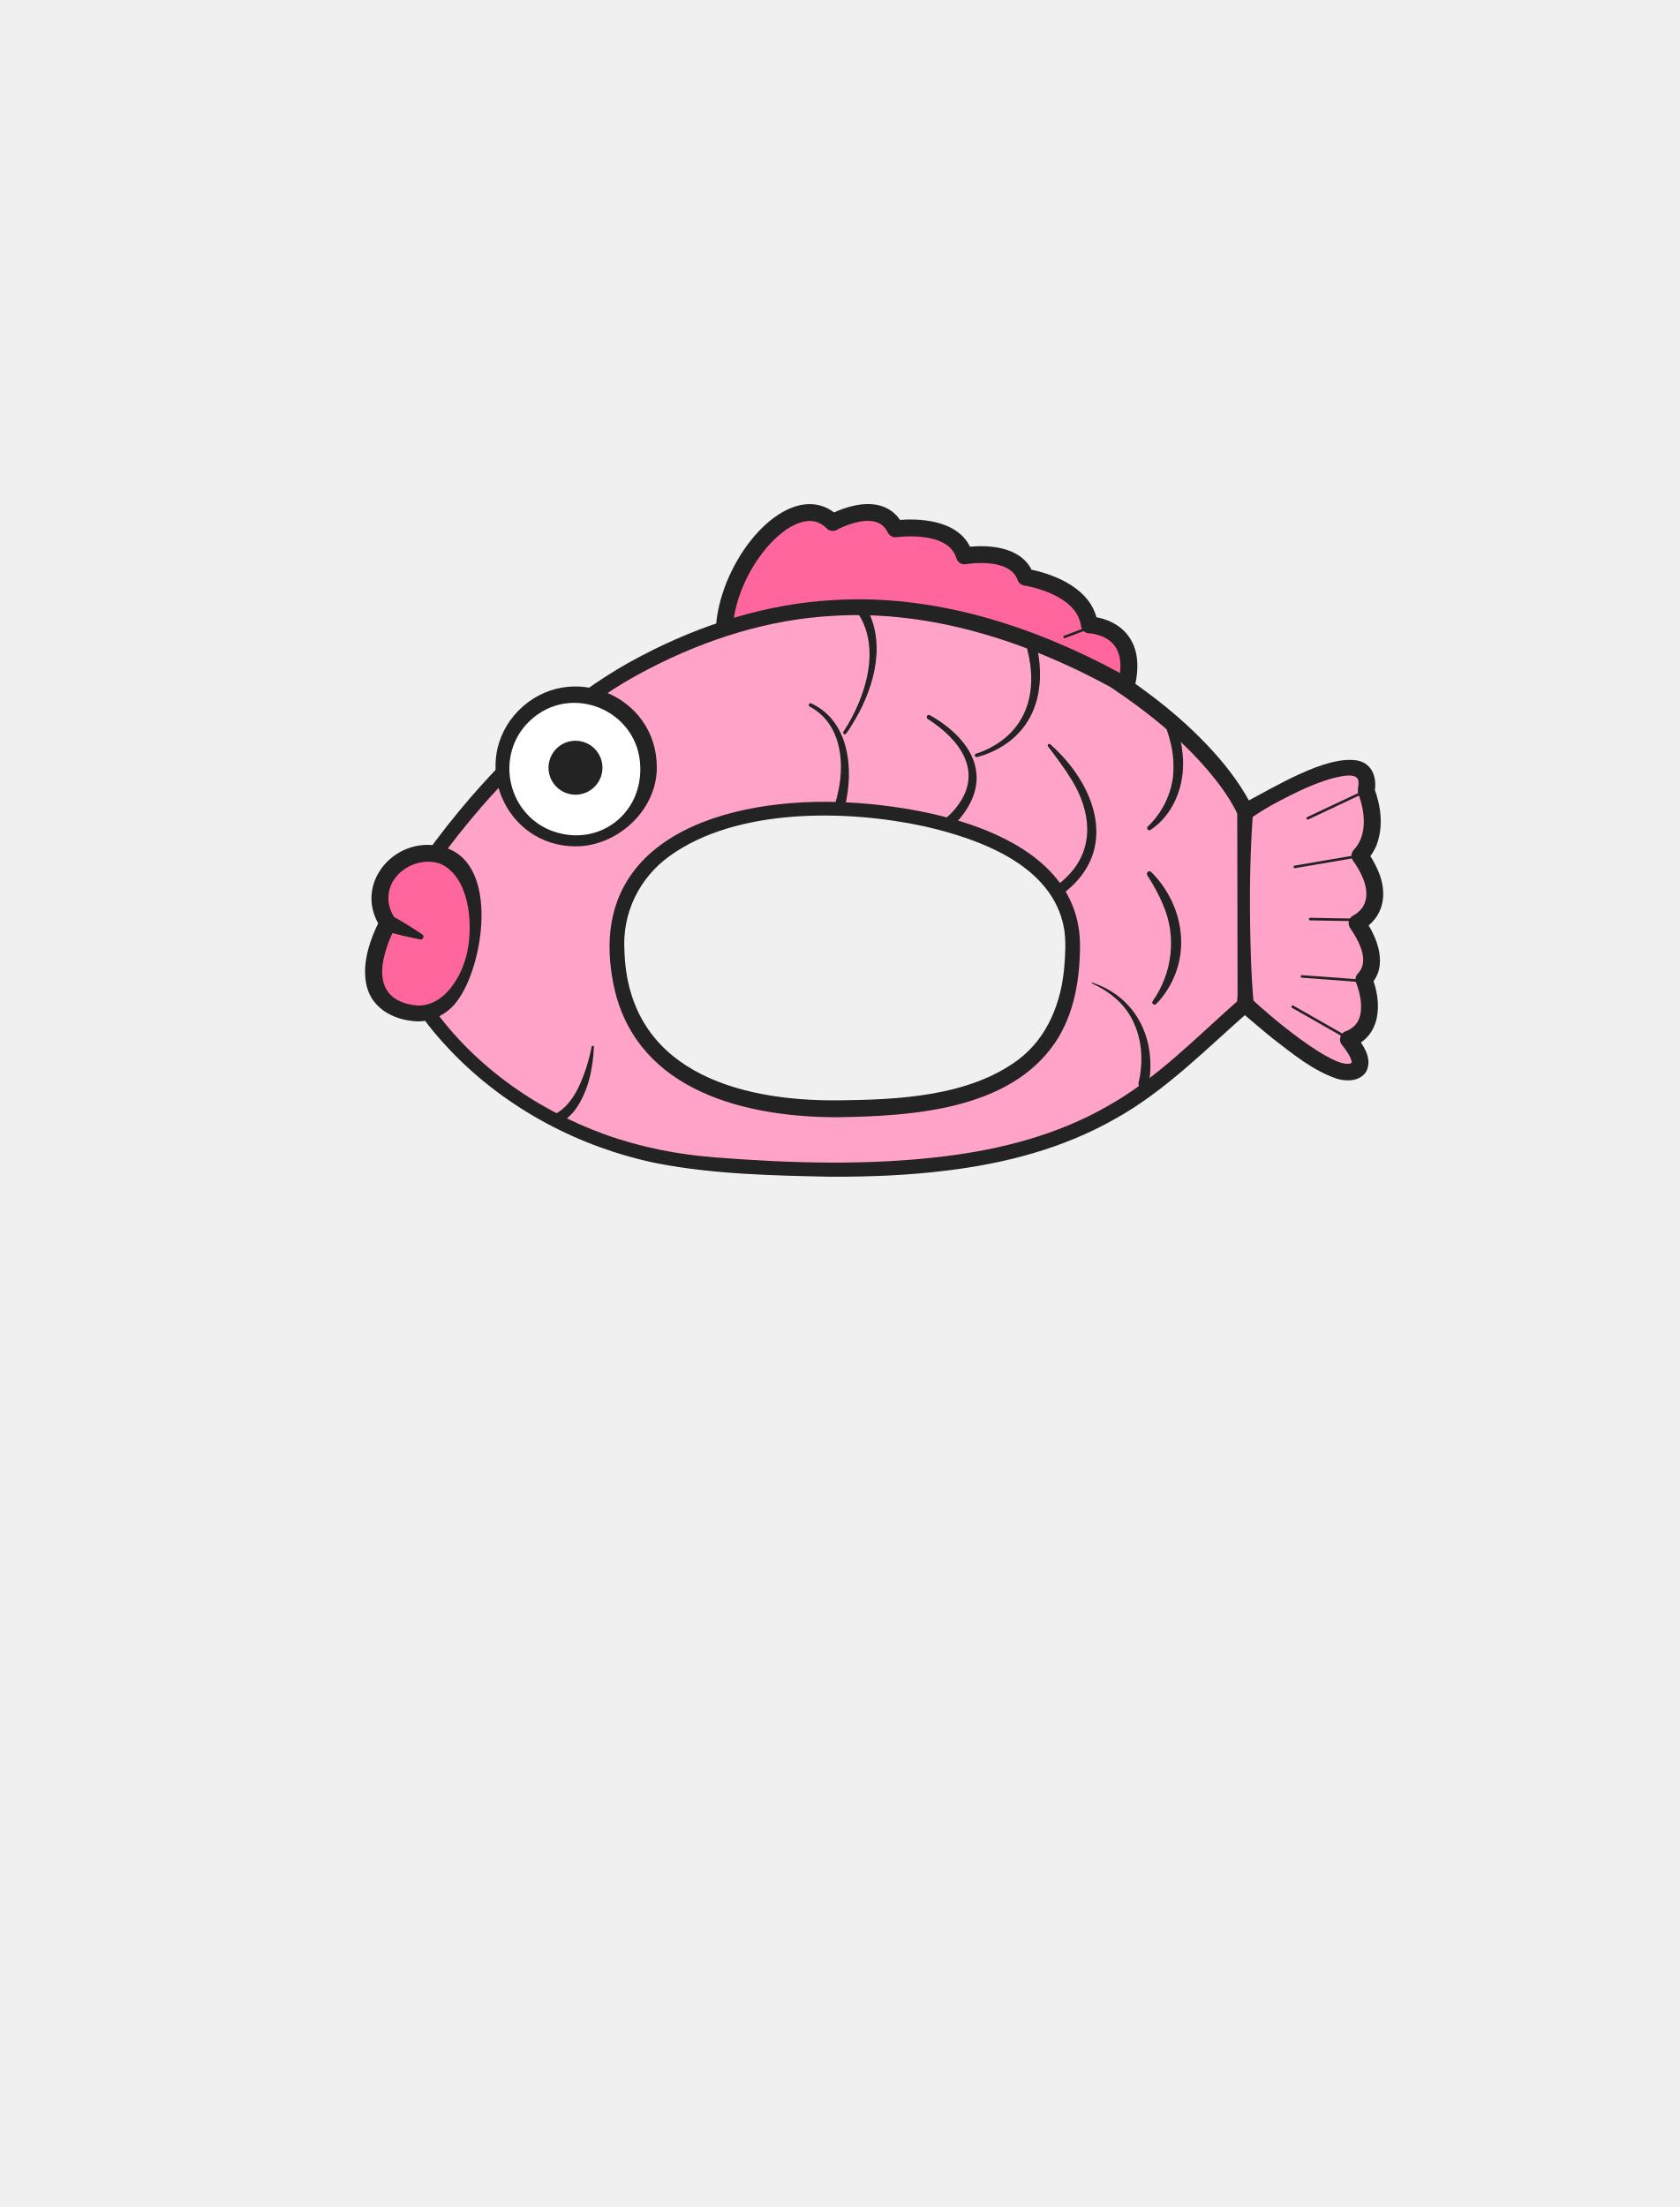
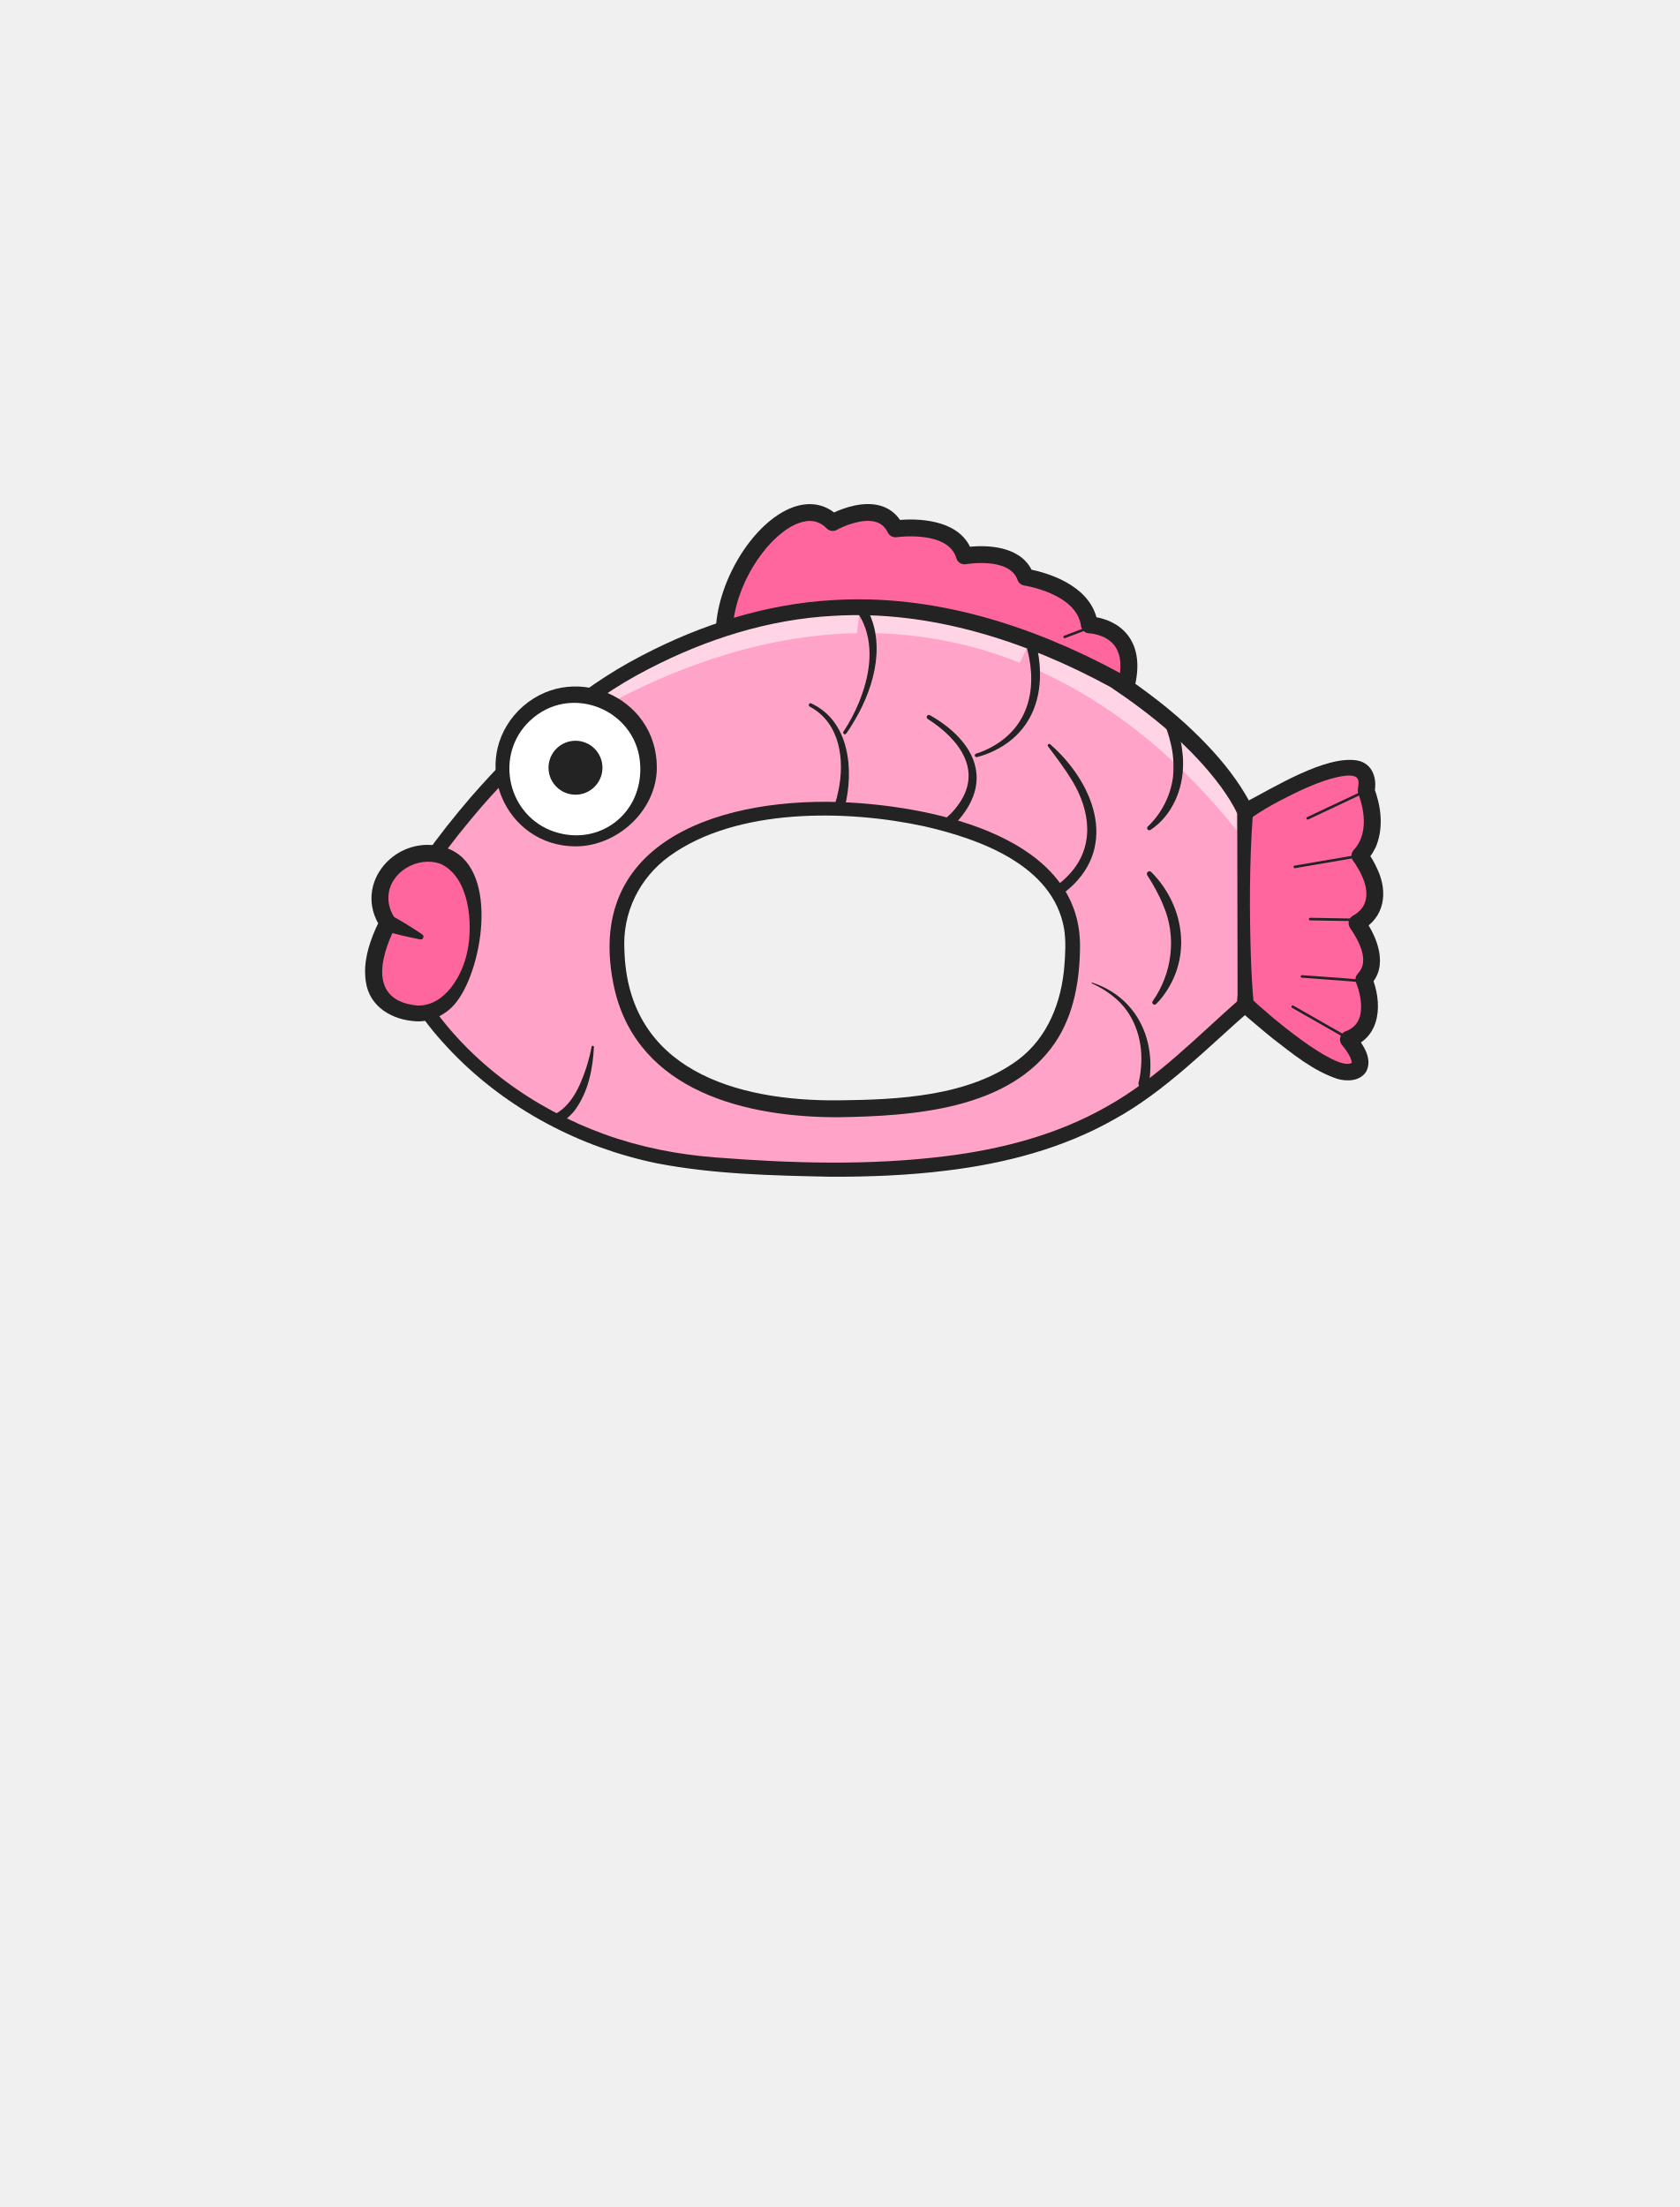
<svg xmlns="http://www.w3.org/2000/svg" width="713" height="937" viewBox="0 0 713 937" fill="none">
-   <g clip-path="url(#clip0_1126_29463)">
+   <g clip-path="url(#clip0_1128_33528)">
    <path d="M307.487 266.958C309.071 237.739 337.895 205.974 353.531 221.851C353.531 221.851 373.319 210.607 380.159 224.539C380.159 224.539 405.082 220.879 409.475 236.024C409.475 236.024 430.792 232.112 435.403 245.06C435.403 245.06 460.294 248.644 462.49 265.297C462.49 265.297 484.441 265.811 478.115 291.227C471.788 316.643 399.947 292.462 399.947 292.462L307.476 266.947L307.487 266.958Z" fill="#FF669D" />
    <path d="M453.814 306.394C430.803 306.394 401.389 296.723 398.909 295.893L306.536 270.411C304.908 269.963 303.815 268.444 303.914 266.762C305.061 245.541 320.216 221.578 336.333 215.481C342.921 212.99 349.127 213.744 354.099 217.568C358.142 215.7 366.697 212.52 374.04 214.782C377.405 215.82 380.115 217.82 382.104 220.737C388.594 220.224 405.923 220.06 411.813 232.112C418.117 231.511 432.606 231.369 437.949 241.881C444.013 243.127 461.648 247.934 465.505 262.063C469.002 262.697 474.881 264.522 478.858 269.734C483.021 275.197 483.95 282.726 481.611 292.112C480.475 296.669 477.656 300.209 473.231 302.635C468.237 305.367 461.375 306.405 453.825 306.405L453.814 306.394ZM311.311 264.292L400.908 289.009C400.974 289.031 401.039 289.042 401.094 289.064C415.211 293.817 455.06 304.383 469.767 296.33C472.4 294.888 473.995 292.932 474.64 290.364C476.421 283.196 475.919 277.721 473.143 274.072C469.417 269.176 462.49 268.881 462.413 268.881C460.643 268.838 459.179 267.516 458.939 265.767C457.125 252.021 435.108 248.634 434.89 248.601C433.579 248.404 432.475 247.508 432.027 246.252C428.498 236.341 410.305 239.51 410.119 239.532C408.305 239.859 406.546 238.767 406.033 237.007C402.558 225.053 380.891 228.036 380.672 228.069C379.132 228.288 377.624 227.501 376.936 226.102C375.788 223.775 374.149 222.3 371.92 221.611C366.26 219.863 357.989 223.425 355.29 224.955C353.881 225.753 352.1 225.501 350.974 224.354C347.707 221.032 343.741 220.322 338.857 222.169C327.209 226.572 313.518 245.126 311.3 264.27L311.311 264.292Z" fill="#232323" />
    <path d="M473.337 288.637C383.751 240.099 318.268 257.036 269.077 283.753C219.897 310.469 182.758 365.191 182.758 365.191L178.846 425.793C178.846 425.793 214.958 486.995 301.704 494.206C458.444 507.231 484.493 464.714 528.712 426.437V344.671C528.712 344.671 518.693 318.61 473.337 288.637ZM356.008 470.746C280.714 470.746 261.92 434.589 261.92 401.032C261.92 367.475 292.22 342.758 353.452 343.37C386.351 343.698 455.417 355.095 455.417 400.704C455.417 446.313 431.314 470.746 356.008 470.746Z" fill="#FFA3C8" />
+     <path d="M525 352.5C471.5 285.5 380.5 233.001 257 299.5L247 295.502L263 287.002L301.5 268.002L338.5 260.002H363L391.5 263.002L417 268.002L449 279.502L476 292.502L503.5 315.002L525 341.002V352.5Z" fill="#FFD5E6" />
    <path d="M471.488 291.706C435.617 272.19 395.003 258.958 353.788 261.46C326.395 262.902 299.778 271.36 275.478 283.959C247.878 298.055 224.702 319.406 204.39 342.582C197.703 350.373 191.114 358.525 185.258 366.884L185.772 365.376L181.794 425.977L181.39 424.283C199.146 450.978 226.636 470.712 256.63 481.562C271.807 487.048 287.683 490.173 303.778 491.397C336.186 493.921 368.867 494.893 401.165 490.905C425.094 487.966 448.914 481.781 469.937 469.772C491.374 457.807 508.037 440.193 526.558 423.955L525.421 426.436L525.269 344.669L525.498 345.904C523.619 341.686 520.963 337.676 518.254 333.917C505.754 317.002 488.883 303.376 471.488 291.717V291.706ZM475.17 285.565C486.173 292.995 497.472 301.497 506.978 310.752C514.298 317.811 521.193 325.514 526.765 334.092C528.186 336.266 529.53 338.528 530.721 340.866C531.256 341.959 532.076 343.314 532.141 344.669L531.988 426.436C531.988 427.419 531.54 428.315 530.852 428.916C512.517 444.891 494.794 463.271 473.029 475.236C451.252 487.572 426.613 493.997 401.93 496.97C385.54 499.024 369.052 499.647 352.553 499.592C327.827 499.078 302.991 498.565 278.647 493.844C246.053 487.091 215.328 470.876 192.098 446.924C186.241 440.838 180.822 434.489 176.287 427.299C175.97 426.775 175.839 426.184 175.883 425.605L179.729 365.004C179.762 364.447 179.948 363.922 180.243 363.496C186.34 354.744 192.885 346.647 199.757 338.583C220.474 314.795 244.316 292.864 272.55 278.309C297.517 265.241 325.095 256.379 353.395 254.795C395.997 252.052 438.031 265.47 475.17 285.565Z" fill="#232323" />
    <path d="M356.007 474.329C317.075 474.438 271.239 463.554 260.957 420.218C246.25 355.476 309.023 337.796 360.792 340.713C397.385 342.8 458.858 355.399 458.519 401.839C458.432 415.935 456.028 430.588 448.018 442.564C428.657 471.192 387.508 473.826 356.007 474.329ZM356.007 467.16C381.345 466.887 411.185 465.543 432.175 450.005C444.839 440.531 450.739 425.365 451.908 409.706C452.291 404.603 452.586 399.238 451.745 394.201C446.981 367.331 415.949 356.175 392.337 350.799C359.252 343.653 312.628 342.92 284.23 363.474C271.479 372.686 264.213 387.492 265.087 403.216C266.398 454.223 312.607 467.587 356.007 467.16Z" fill="#232323" />
    <path d="M188.072 363.324C170.633 357.74 153.927 375.78 164.679 391.909C164.679 391.909 145.797 425.138 174.654 430.022C203.511 434.906 211.706 370.896 188.072 363.324Z" fill="#FF669D" />
-     <path d="M186.98 366.734C177.409 363.313 165.368 370.187 164.909 380.6C164.734 383.812 165.772 387.047 167.662 389.91C168.405 391.09 168.416 392.532 167.804 393.68C160.986 407.153 156.965 425.04 177.289 426.919C188.904 427.105 196.322 414.288 198.442 403.831C200.879 392.084 199.316 372.274 186.98 366.734ZM189.166 359.904C212.002 367.182 205.413 410.136 194.006 425.106C190.236 430.296 183.659 433.836 177.07 433.629C166.788 433.192 156.769 427.652 155.293 416.637C154.168 408.77 156.43 401.252 159.511 394.215C160.134 392.838 160.757 391.571 161.565 390.139C161.565 390.139 161.707 393.931 161.697 393.898C149.055 375.049 168.657 353.25 189.177 359.915L189.166 359.904Z" fill="#232323" />
-     <path d="M166.043 388.601C170.577 391.082 174.98 393.803 179.285 396.709C179.821 397.081 179.952 397.802 179.58 398.337C179.307 398.731 178.848 398.905 178.4 398.829C173.309 397.846 168.261 396.676 163.3 395.234C158.372 393.497 161.311 386.35 166.032 388.601H166.043Z" fill="#232323" />
+     <path d="M186.98 366.734C177.409 363.313 165.368 370.187 164.909 380.6C164.734 383.812 165.772 387.047 167.662 389.91C168.405 391.09 168.416 392.532 167.804 393.68C160.986 407.153 156.966 425.04 177.289 426.919C188.904 427.105 196.323 414.288 198.442 403.831C200.879 392.084 199.316 372.274 186.98 366.734ZM189.166 359.904C212.002 367.182 205.413 410.136 194.006 425.106C190.236 430.296 183.659 433.836 177.07 433.629C166.788 433.192 156.769 427.652 155.294 416.637C154.168 408.77 156.43 401.252 159.511 394.215C160.134 392.838 160.757 391.571 161.565 390.139C161.565 390.139 161.708 393.931 161.697 393.898C149.055 375.049 168.657 353.25 189.177 359.915L189.166 359.904Z" fill="#232323" />
+     <path d="M166.042 388.601C170.577 391.082 174.98 393.803 179.285 396.709C179.821 397.081 179.952 397.802 179.58 398.337C179.307 398.731 178.848 398.905 178.4 398.829C173.309 397.846 168.261 396.676 163.3 395.234C158.372 393.497 161.311 386.35 166.032 388.601H166.042Z" fill="#232323" />
    <path d="M244.317 356.975C261.456 356.975 275.349 343.081 275.349 325.942C275.349 308.803 261.456 294.909 244.317 294.909C227.179 294.909 213.286 308.803 213.286 325.942C213.286 343.081 227.179 356.975 244.317 356.975Z" fill="white" />
    <path d="M278.857 325.943C278.813 344.027 262.107 359.38 244.329 359.325C214.325 359.237 199.115 323.288 220.094 301.707C241.729 279.897 278.955 295.14 278.857 325.943ZM271.842 325.943C271.525 301.609 242.198 289.261 224.672 306.296C210.359 320.163 214.981 344.617 233.37 352.386C252.677 360.221 272.246 346.781 271.842 325.943Z" fill="#232323" />
    <path d="M244.32 337.395C250.644 337.395 255.771 332.268 255.771 325.944C255.771 319.619 250.644 314.492 244.32 314.492C237.996 314.492 232.869 319.619 232.869 325.944C232.869 332.268 237.996 337.395 244.32 337.395Z" fill="#232323" />
-     <path d="M528.712 344.672C528.712 344.672 584.907 309.323 580.022 335.712C580.022 335.712 587.354 353.064 577.335 363.324C577.335 363.324 592.479 382.621 576.111 391.909C576.111 391.909 587.835 407.327 579.039 415.85C579.039 415.85 587.595 435.639 572.44 441.256C572.44 441.256 583.923 454.696 572.199 455.188C560.475 455.679 528.712 426.439 528.712 426.439V344.672Z" fill="#FFA3C8" />
+     <path d="M528.712 344.672C528.712 344.672 584.907 309.323 580.022 335.712C580.022 335.712 587.354 353.064 577.335 363.324C577.335 363.324 592.479 382.621 576.111 391.909C576.111 391.909 587.835 407.327 579.039 415.85C579.039 415.85 587.595 435.639 572.44 441.256C572.44 441.256 583.923 454.696 572.199 455.188C560.475 455.679 528.712 426.439 528.712 426.439V344.672Z" fill="#FF669D" />
    <path d="M525.565 342.933C525.871 342.398 526.363 341.874 526.92 341.568C527.368 341.338 528.144 340.923 528.592 340.683C540.512 334.509 563.043 320.413 576.384 322.904C582.776 324.205 584.743 330.553 583.541 336.355C583.541 336.377 583.322 334.312 583.322 334.312C586.229 342.016 587.398 350.495 584.557 358.439C583.541 361.171 581.88 363.662 579.891 365.826L580.143 361.105C582.022 363.607 583.475 366.142 584.754 368.973C589.321 378.698 587.977 389.504 577.87 395.022L578.952 389.734C584.743 397.678 589.78 410.32 581.53 418.428L582.328 414.429C586.873 425.312 586.611 440.031 573.696 444.62C573.663 444.653 575.171 438.927 575.16 438.938C578.46 443.276 583.06 449.406 579.946 455.088C577.215 459.131 571.806 459.197 567.708 458.028C557.263 454.487 548.685 447.33 540.163 440.752C535.442 436.96 530.952 433.016 526.286 429.093C525.565 428.394 524.986 427.443 525.117 426.448C525.761 419.488 526.111 412.604 526.352 405.709C527.018 384.784 526.898 363.935 525.565 342.944V342.933ZM531.848 346.408C530.449 366.055 530.427 386.521 531.061 406.288C531.301 413.03 531.651 419.761 532.296 426.438C532.296 426.438 531.115 423.76 531.148 423.804C537.169 429.869 567.337 455.449 573.937 451.198C573.554 448.587 571.554 445.909 569.719 443.593C568.124 441.746 568.932 438.752 571.194 437.9C574.953 436.501 577.171 433.824 577.695 429.825C578.252 425.782 577.258 421.116 575.75 417.27C575.16 415.86 575.521 414.287 576.548 413.271C581.651 407.894 576.723 399.186 573.259 394.072C571.981 392.356 572.494 389.854 574.341 388.783C581.159 385.188 581.192 378.26 578.209 371.879C577.466 370.196 576.537 368.525 575.521 366.973C575.193 366.47 574.8 365.902 574.505 365.531C573.434 364.121 573.543 362.187 574.669 360.908C580.678 354.636 579.531 344.649 576.712 337.098C575.958 335.121 577.258 332.881 576.581 331.012C575.39 327.756 567.708 329.919 564.922 330.652C557.612 332.804 550.674 336.17 543.856 339.699C539.431 342.016 535.06 344.518 530.984 347.424L530.788 347.567L530.689 347.632L530.646 347.665C531.072 347.479 531.575 346.845 531.837 346.397L531.848 346.408Z" fill="#232323" />
    <path d="M234.638 473.512C242.527 469.95 246.351 461.023 248.952 453.155C249.837 450.293 250.624 447.353 251.17 444.392C251.257 443.813 252.186 443.9 252.143 444.49C251.706 453.844 249.772 463.449 244.166 471.207C242.8 473.207 235.436 480.582 233.48 476.397C232.999 475.283 233.524 473.982 234.649 473.512H234.638Z" fill="#232323" />
    <path d="M344.071 299.3C366.306 310.784 356.527 342.057 356.527 342.057L344.071 299.3Z" fill="#FFA3C8" />
    <path d="M344.42 298.633C360.81 306.238 362.602 327.087 358.625 342.713C358.319 343.882 357.117 344.581 355.959 344.275C354.724 343.958 354.025 342.614 354.462 341.412C355.041 339.686 355.522 337.73 355.904 335.84C358.745 322.716 356.712 306.872 343.743 299.977C342.901 299.529 343.557 298.207 344.431 298.633H344.42Z" fill="#232323" />
    <path d="M365.133 257.806C380.648 280.752 358.664 311.042 358.664 311.042L365.133 257.806Z" fill="#FFA3C8" />
    <path d="M366.946 256.57C376.529 271.682 371.557 290.935 363.111 305.381C361.92 307.468 360.664 309.489 359.243 311.456C359.014 311.773 358.566 311.849 358.249 311.609C357.932 311.38 357.867 310.931 358.096 310.615C360.686 306.746 362.871 302.54 364.652 298.212C368.968 287.712 371.208 275.517 366.64 264.776C365.755 262.689 364.565 260.777 363.275 258.941C361.636 256.46 365.329 254.035 366.946 256.57Z" fill="#232323" />
    <path d="M394.333 304.438C430.008 326.555 403.369 348.66 403.369 348.66L394.333 304.438Z" fill="#FFA3C8" />
    <path d="M394.823 303.652C412.481 313.672 422.194 329.997 407.367 347.666C406.023 349.097 403.827 352.364 401.685 350.179C400.833 349.239 400.975 347.753 401.98 346.988C403.499 345.721 405.062 344.038 406.285 342.41C417.78 327.462 407.313 313.836 393.851 305.225C392.868 304.602 393.796 303.051 394.823 303.663V303.652Z" fill="#232323" />
    <path d="M437.336 272.044C448.82 312.758 414.62 320.691 414.62 320.691L437.336 272.044Z" fill="#FFA3C8" />
    <path d="M439.434 271.443C444.58 290.194 440.843 309.655 422.071 318.735C419.733 319.872 417.351 320.801 414.772 321.413C414.368 321.511 413.964 321.26 413.866 320.855C413.767 320.451 414.029 320.047 414.434 319.948C416.739 319.26 419.045 318.233 421.186 317.042C438.057 307.765 440.734 289.735 435.216 272.624C434.429 269.804 438.603 268.592 439.423 271.433L439.434 271.443Z" fill="#232323" />
    <path d="M445.86 315.978C464.107 331.953 475.066 358.845 453.814 377.366C452.055 378.601 448.886 382.436 446.865 379.617C446.199 378.557 446.581 377.147 447.674 376.546C449.924 375.137 452.208 373.137 454.033 371.127C464.828 359.489 462.96 344.279 455.213 331.494C452.164 326.435 448.548 321.704 444.931 316.863C444.461 316.295 445.313 315.464 445.86 315.989V315.978Z" fill="#232323" />
    <path d="M498.229 304.888C499.682 308.898 501.168 313.149 501.747 317.399C502.009 319.3 502.348 322.043 502.272 323.944C502.446 334.817 497.726 346.236 488.439 352.355C487.51 352.945 486.483 351.655 487.302 350.901C493.082 345.438 496.961 337.855 497.988 329.965C498.447 325.07 498.196 319.934 496.907 315.17C496.295 312.22 495.093 309.149 494.099 306.33C493.224 303.598 497.202 302.189 498.218 304.899L498.229 304.888Z" fill="#232323" />
    <path d="M463.647 417.152C482.615 423.336 491.094 441.453 487.663 460.51C487.423 461.69 486.265 462.455 485.074 462.204C483.828 461.952 483.063 460.663 483.424 459.45C483.904 457.604 484.221 455.429 484.396 453.375C485.412 442.907 482.287 431.761 474.366 424.538C471.208 421.643 467.504 419.283 463.516 417.491C463.319 417.414 463.428 417.075 463.647 417.163V417.152Z" fill="#232323" />
    <path d="M488.756 370.22C501.988 383.441 505.922 403.995 495.618 420.2C494.231 422.385 492.723 424.428 490.811 426.275C490.428 426.647 489.827 426.636 489.467 426.253C489.117 425.904 489.117 425.357 489.412 424.986C497.673 413.239 499.628 397.614 493.87 384.381C492.1 379.956 489.718 375.727 487.063 371.585C486.364 370.526 487.86 369.302 488.756 370.231V370.22Z" fill="#232323" />
    <path d="M451.988 270.947C451.77 270.947 451.562 270.816 451.475 270.598C451.366 270.313 451.508 269.997 451.792 269.898L463.385 265.506C463.669 265.396 463.986 265.538 464.095 265.822C464.204 266.107 464.062 266.423 463.778 266.522L452.185 270.914C452.12 270.936 452.054 270.947 451.988 270.947Z" fill="#232323" />
    <path d="M574.803 442.786C574.716 442.786 574.617 442.764 574.53 442.71L548.547 427.882C548.284 427.729 548.197 427.401 548.339 427.139C548.492 426.876 548.82 426.789 549.082 426.931L575.065 441.759C575.328 441.912 575.415 442.24 575.273 442.502C575.175 442.677 574.989 442.775 574.803 442.775V442.786Z" fill="#232323" />
    <path d="M579.37 417.229C579.37 417.229 579.26 417.229 579.205 417.207C579.184 417.207 579.162 417.185 579.14 417.185C577.872 416.934 562.717 415.808 552.698 415.098C552.392 415.076 552.173 414.814 552.195 414.519C552.217 414.224 552.512 413.994 552.774 414.016C579.479 415.885 579.621 416.092 579.817 416.376C579.916 416.518 579.938 416.693 579.894 416.857C579.818 417.087 579.61 417.24 579.37 417.24V417.229Z" fill="#232323" />
    <path d="M576.923 391.112L556.217 390.751C555.911 390.751 555.671 390.5 555.682 390.194C555.693 389.888 555.966 389.637 556.239 389.659L576.945 390.019C577.251 390.019 577.491 390.27 577.48 390.576C577.48 390.871 577.229 391.112 576.934 391.112H576.923Z" fill="#232323" />
    <path d="M549.715 368.592C549.453 368.592 549.223 368.407 549.179 368.133C549.125 367.838 549.333 367.554 549.628 367.5L577.239 362.779C577.523 362.725 577.818 362.932 577.872 363.227C577.927 363.522 577.719 363.806 577.424 363.861L549.813 368.581C549.813 368.581 549.748 368.581 549.726 368.581L549.715 368.592Z" fill="#232323" />
    <path d="M555.178 347.962C554.97 347.962 554.774 347.842 554.686 347.645C554.555 347.372 554.675 347.044 554.948 346.913L579.784 335.21C580.058 335.079 580.385 335.2 580.516 335.473C580.647 335.746 580.527 336.074 580.254 336.205L555.418 347.908C555.342 347.94 555.265 347.962 555.189 347.962H555.178Z" fill="#232323" />
  </g>
  <defs>
-     <clipPath id="clip0_1126_29463">
+     <clipPath id="clip0_1128_33528">
      <rect width="462" height="432" fill="white" transform="translate(125 173)" />
    </clipPath>
  </defs>
</svg>
